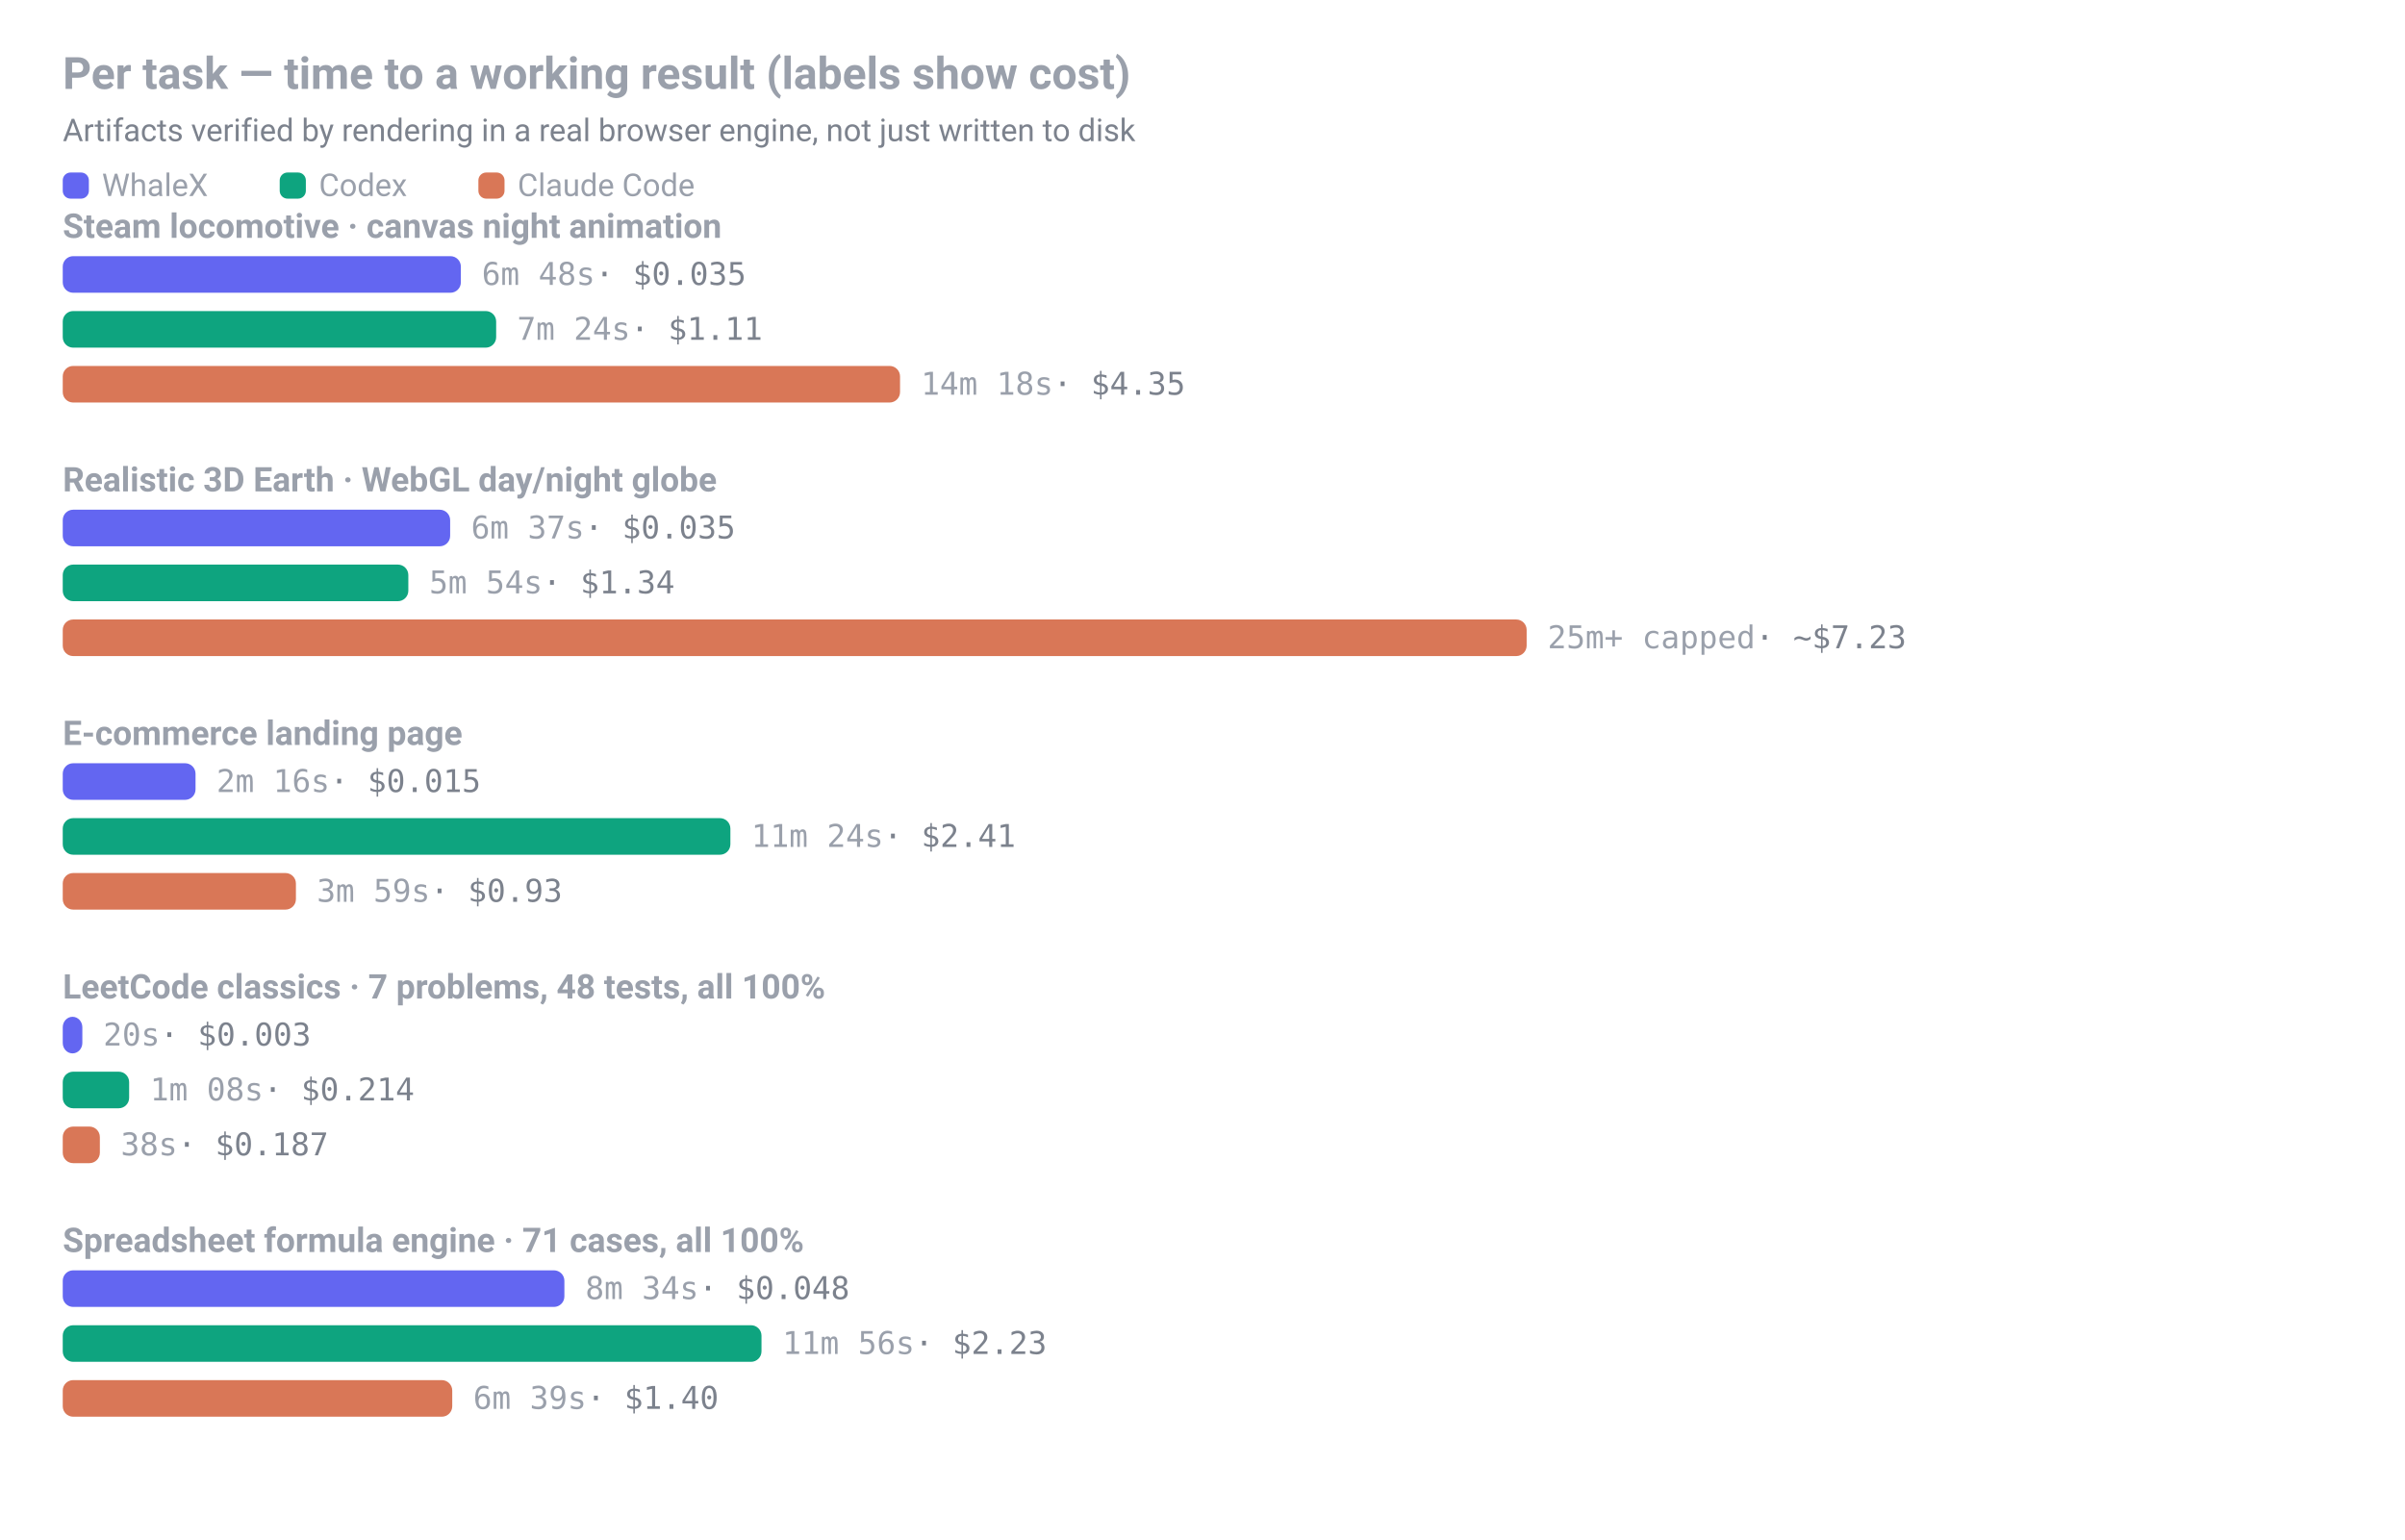
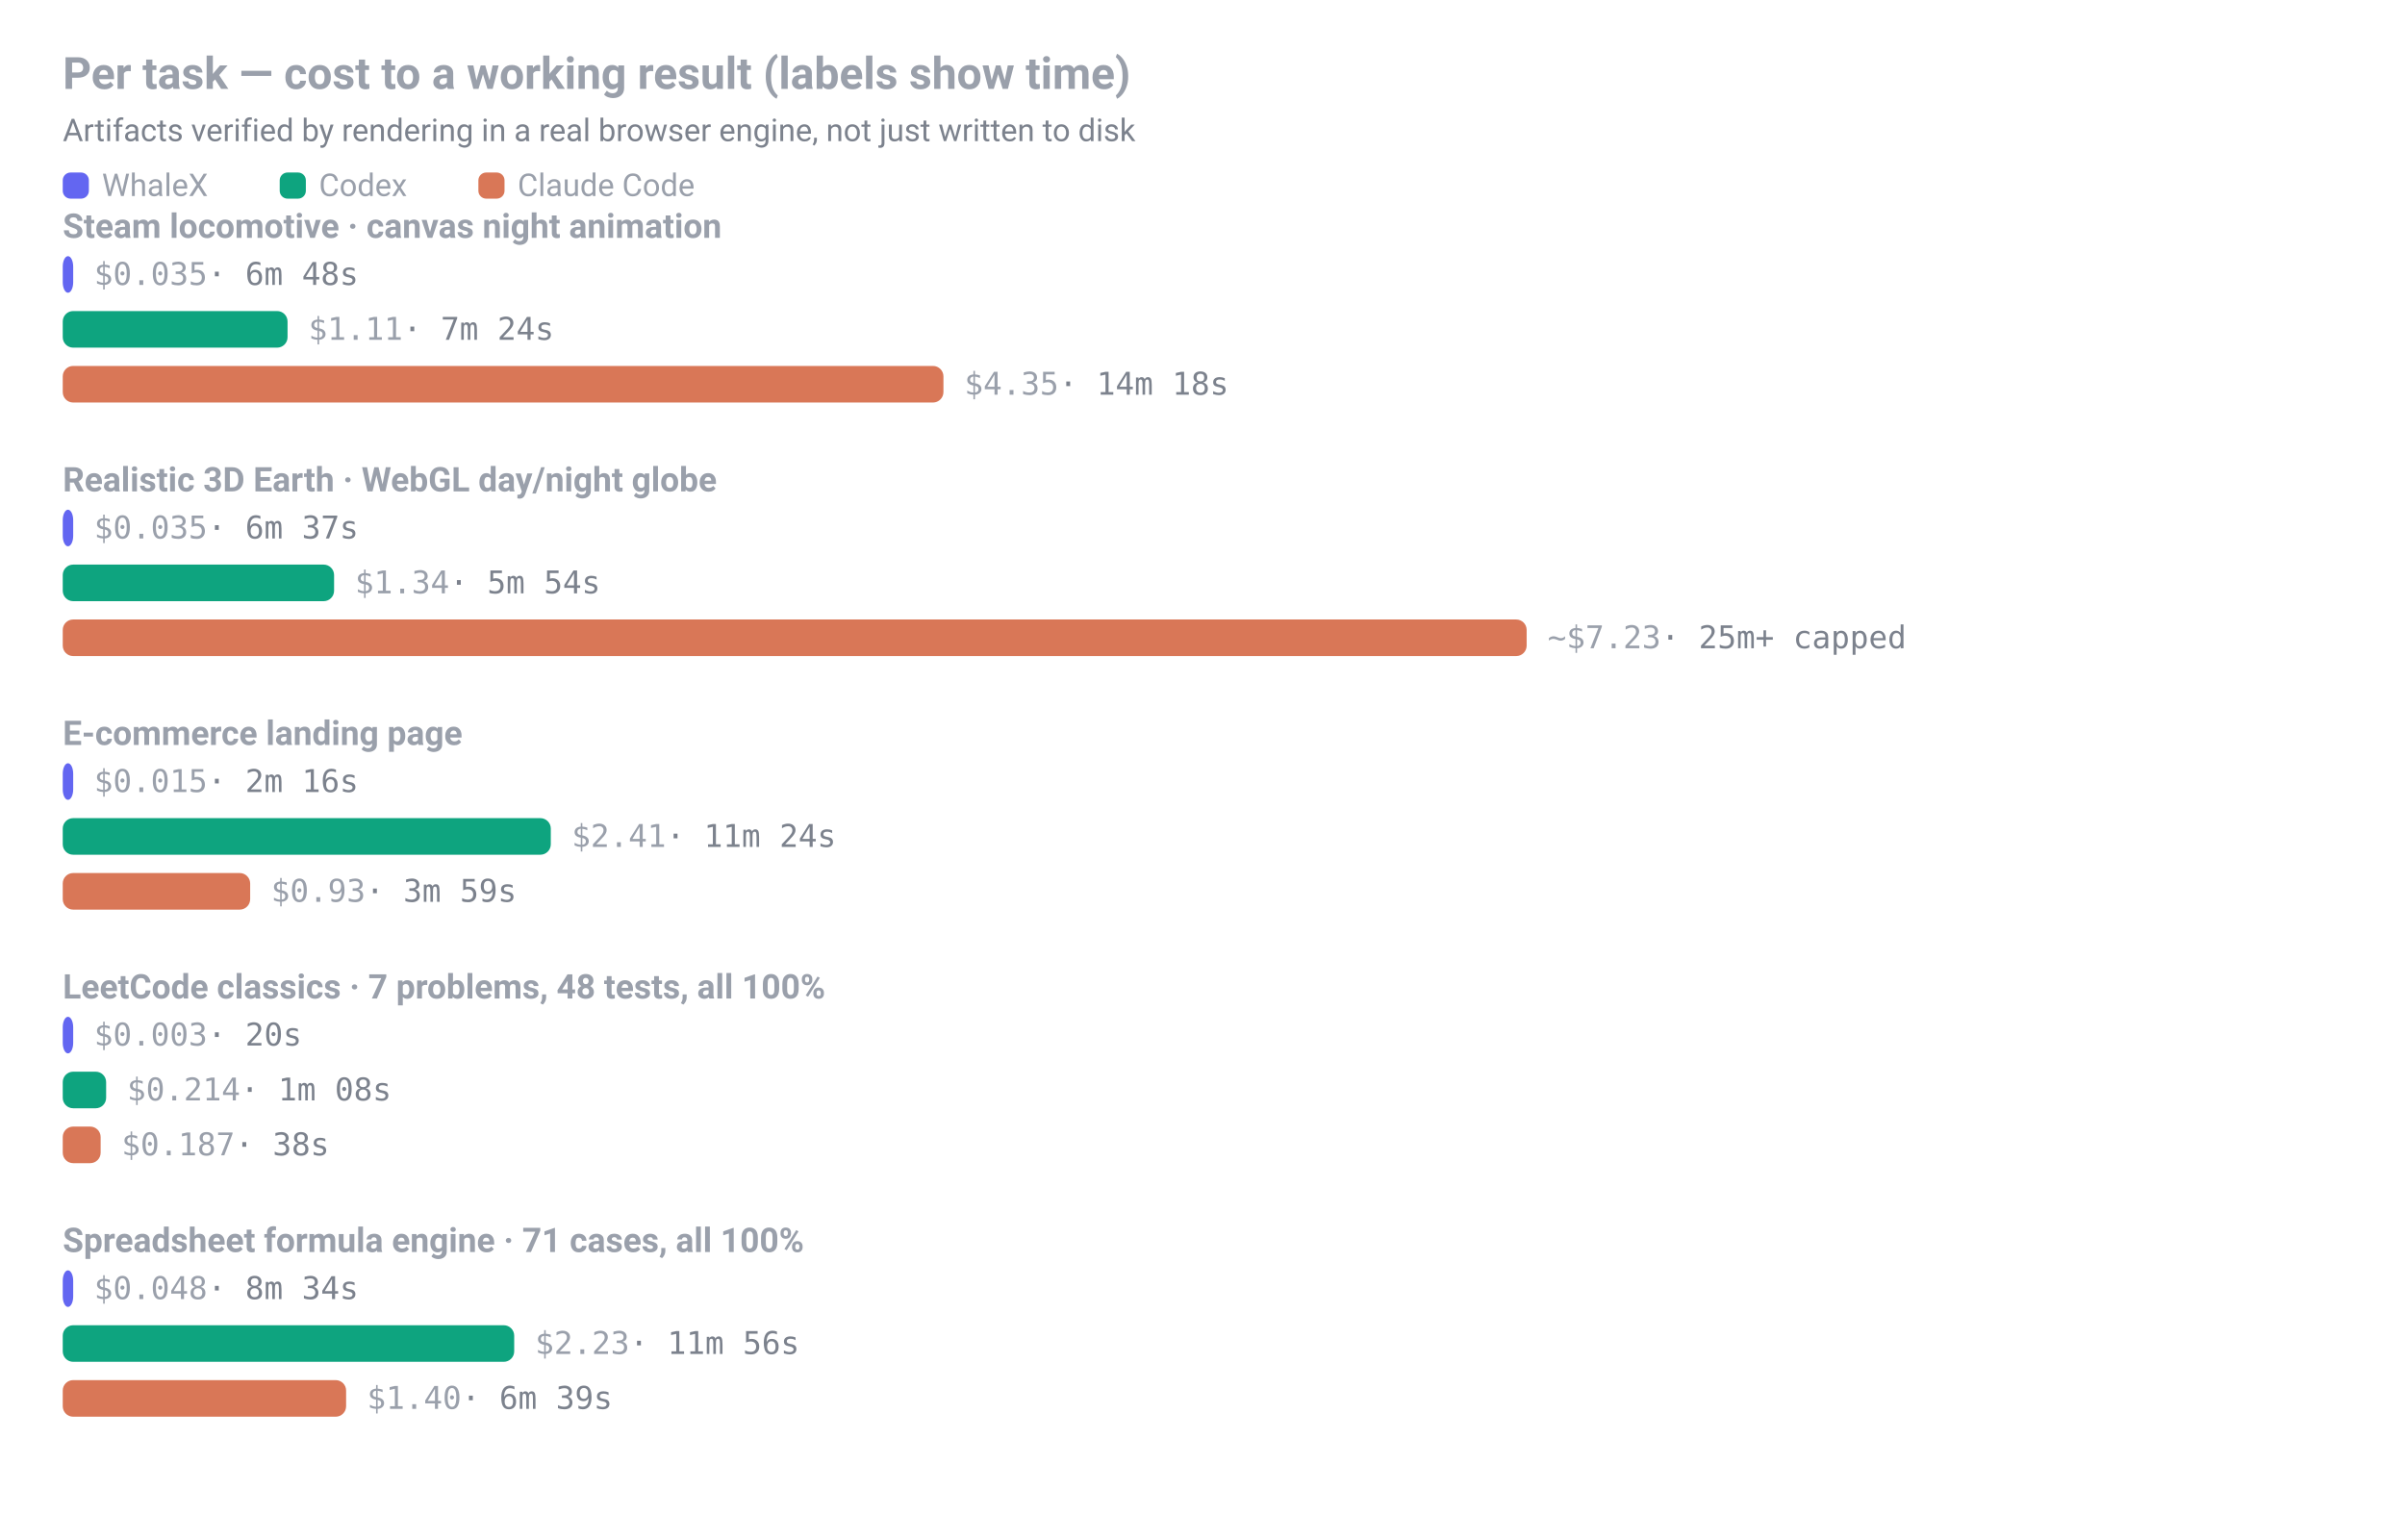
<svg xmlns="http://www.w3.org/2000/svg" width="920" height="589" viewBox="0 0 920 589" fill="none">
  <style>
  text { font-family: -apple-system, "Segoe UI", Roboto, Helvetica, Arial, sans-serif; }
  .t  { fill: #9aa0ab; }
  .m  { fill: #7c828d; }
  .b  { font-weight: 600; }
  .mono { font-family: ui-monospace, "Cascadia Code", Consolas, monospace; }
</style>
-   <text x="24" y="34" class="t b" font-size="17">Per task — time to a working result (labels show cost)</text>
+   <text x="24" y="34" class="t b" font-size="17">Per task — cost to a working result (labels show time)</text>
  <text x="24" y="54" class="m" font-size="12">Artifacts verified by rendering in a real browser engine, not just written to disk</text>
  <rect x="24" y="66" width="10" height="10" rx="3" fill="#6366f1" />
  <text x="39" y="75" class="t" font-size="12">WhaleX</text>
  <rect x="107" y="66" width="10" height="10" rx="3" fill="#0ea47f" />
  <text x="122" y="75" class="t" font-size="12">Codex</text>
  <rect x="183" y="66" width="10" height="10" rx="3" fill="#d97757" />
  <text x="198" y="75" class="t" font-size="12">Claude Code</text>
  <text x="24" y="91" class="t b" font-size="13">Steam locomotive · canvas night animation</text>
-   <rect x="24" y="98" width="152.3" height="14" rx="4" fill="#6366f1" />
-   <text x="184.3" y="109" class="t mono" font-size="12">6m 48s<tspan class="m">  ·  $0.035</tspan>
+   <rect x="24" y="98" width="4.0" height="14" rx="4" fill="#6366f1" />
+   <text x="36.0" y="109" class="t mono" font-size="12">$0.035<tspan class="m">  ·  6m 48s</tspan>
  </text>
-   <rect x="24" y="119" width="165.8" height="14" rx="4" fill="#0ea47f" />
-   <text x="197.8" y="130" class="t mono" font-size="12">7m 24s<tspan class="m">  ·  $1.11</tspan>
+   <rect x="24" y="119" width="86.0" height="14" rx="4" fill="#0ea47f" />
+   <text x="118.0" y="130" class="t mono" font-size="12">$1.11<tspan class="m">  ·  7m 24s</tspan>
  </text>
-   <rect x="24" y="140" width="320.3" height="14" rx="4" fill="#d97757" />
-   <text x="352.3" y="151" class="t mono" font-size="12">14m 18s<tspan class="m">  ·  $4.35</tspan>
+   <rect x="24" y="140" width="336.9" height="14" rx="4" fill="#d97757" />
+   <text x="368.9" y="151" class="t mono" font-size="12">$4.35<tspan class="m">  ·  14m 18s</tspan>
  </text>
  <text x="24" y="188" class="t b" font-size="13">Realistic 3D Earth · WebGL day/night globe</text>
-   <rect x="24" y="195" width="148.2" height="14" rx="4" fill="#6366f1" />
-   <text x="180.2" y="206" class="t mono" font-size="12">6m 37s<tspan class="m">  ·  $0.035</tspan>
+   <rect x="24" y="195" width="4.0" height="14" rx="4" fill="#6366f1" />
+   <text x="36.0" y="206" class="t mono" font-size="12">$0.035<tspan class="m">  ·  6m 37s</tspan>
  </text>
-   <rect x="24" y="216" width="132.2" height="14" rx="4" fill="#0ea47f" />
-   <text x="164.2" y="227" class="t mono" font-size="12">5m 54s<tspan class="m">  ·  $1.34</tspan>
+   <rect x="24" y="216" width="103.8" height="14" rx="4" fill="#0ea47f" />
+   <text x="135.8" y="227" class="t mono" font-size="12">$1.34<tspan class="m">  ·  5m 54s</tspan>
  </text>
  <rect x="24" y="237" width="560.0" height="14" rx="4" fill="#d97757" />
-   <text x="592.0" y="248" class="t mono" font-size="12">25m+ capped<tspan class="m">  ·  ~$7.23</tspan>
+   <text x="592.0" y="248" class="t mono" font-size="12">~$7.23<tspan class="m">  ·  25m+ capped</tspan>
  </text>
  <text x="24" y="285" class="t b" font-size="13">E-commerce landing page</text>
-   <rect x="24" y="292" width="50.8" height="14" rx="4" fill="#6366f1" />
-   <text x="82.8" y="303" class="t mono" font-size="12">2m 16s<tspan class="m">  ·  $0.015</tspan>
+   <rect x="24" y="292" width="4.0" height="14" rx="4" fill="#6366f1" />
+   <text x="36.0" y="303" class="t mono" font-size="12">$0.015<tspan class="m">  ·  2m 16s</tspan>
  </text>
-   <rect x="24" y="313" width="255.4" height="14" rx="4" fill="#0ea47f" />
-   <text x="287.4" y="324" class="t mono" font-size="12">11m 24s<tspan class="m">  ·  $2.41</tspan>
+   <rect x="24" y="313" width="186.7" height="14" rx="4" fill="#0ea47f" />
+   <text x="218.7" y="324" class="t mono" font-size="12">$2.41<tspan class="m">  ·  11m 24s</tspan>
  </text>
-   <rect x="24" y="334" width="89.2" height="14" rx="4" fill="#d97757" />
-   <text x="121.2" y="345" class="t mono" font-size="12">3m 59s<tspan class="m">  ·  $0.93</tspan>
+   <rect x="24" y="334" width="71.7" height="14" rx="4" fill="#d97757" />
+   <text x="103.7" y="345" class="t mono" font-size="12">$0.93<tspan class="m">  ·  3m 59s</tspan>
  </text>
  <text x="24" y="382" class="t b" font-size="13">LeetCode classics · 7 problems, 48 tests, all 100%</text>
-   <rect x="24" y="389" width="7.5" height="14" rx="4" fill="#6366f1" />
-   <text x="39.5" y="400" class="t mono" font-size="12">20s<tspan class="m">  ·  $0.003</tspan>
+   <rect x="24" y="389" width="4.0" height="14" rx="4" fill="#6366f1" />
+   <text x="36.0" y="400" class="t mono" font-size="12">$0.003<tspan class="m">  ·  20s</tspan>
  </text>
-   <rect x="24" y="410" width="25.4" height="14" rx="4" fill="#0ea47f" />
-   <text x="57.4" y="421" class="t mono" font-size="12">1m 08s<tspan class="m">  ·  $0.214</tspan>
+   <rect x="24" y="410" width="16.6" height="14" rx="4" fill="#0ea47f" />
+   <text x="48.6" y="421" class="t mono" font-size="12">$0.214<tspan class="m">  ·  1m 08s</tspan>
  </text>
-   <rect x="24" y="431" width="14.2" height="14" rx="4" fill="#d97757" />
-   <text x="46.2" y="442" class="t mono" font-size="12">38s<tspan class="m">  ·  $0.187</tspan>
+   <rect x="24" y="431" width="14.5" height="14" rx="4" fill="#d97757" />
+   <text x="46.5" y="442" class="t mono" font-size="12">$0.187<tspan class="m">  ·  38s</tspan>
  </text>
  <text x="24" y="479" class="t b" font-size="13">Spreadsheet formula engine · 71 cases, all 100%</text>
-   <rect x="24" y="486" width="191.9" height="14" rx="4" fill="#6366f1" />
-   <text x="223.9" y="497" class="t mono" font-size="12">8m 34s<tspan class="m">  ·  $0.048</tspan>
+   <rect x="24" y="486" width="4.0" height="14" rx="4" fill="#6366f1" />
+   <text x="36.0" y="497" class="t mono" font-size="12">$0.048<tspan class="m">  ·  8m 34s</tspan>
  </text>
-   <rect x="24" y="507" width="267.3" height="14" rx="4" fill="#0ea47f" />
-   <text x="299.3" y="518" class="t mono" font-size="12">11m 56s<tspan class="m">  ·  $2.23</tspan>
+   <rect x="24" y="507" width="172.7" height="14" rx="4" fill="#0ea47f" />
+   <text x="204.7" y="518" class="t mono" font-size="12">$2.23<tspan class="m">  ·  11m 56s</tspan>
  </text>
-   <rect x="24" y="528" width="149.0" height="14" rx="4" fill="#d97757" />
-   <text x="181.0" y="539" class="t mono" font-size="12">6m 39s<tspan class="m">  ·  $1.40</tspan>
+   <rect x="24" y="528" width="108.4" height="14" rx="4" fill="#d97757" />
+   <text x="140.4" y="539" class="t mono" font-size="12">$1.40<tspan class="m">  ·  6m 39s</tspan>
  </text>
</svg>
